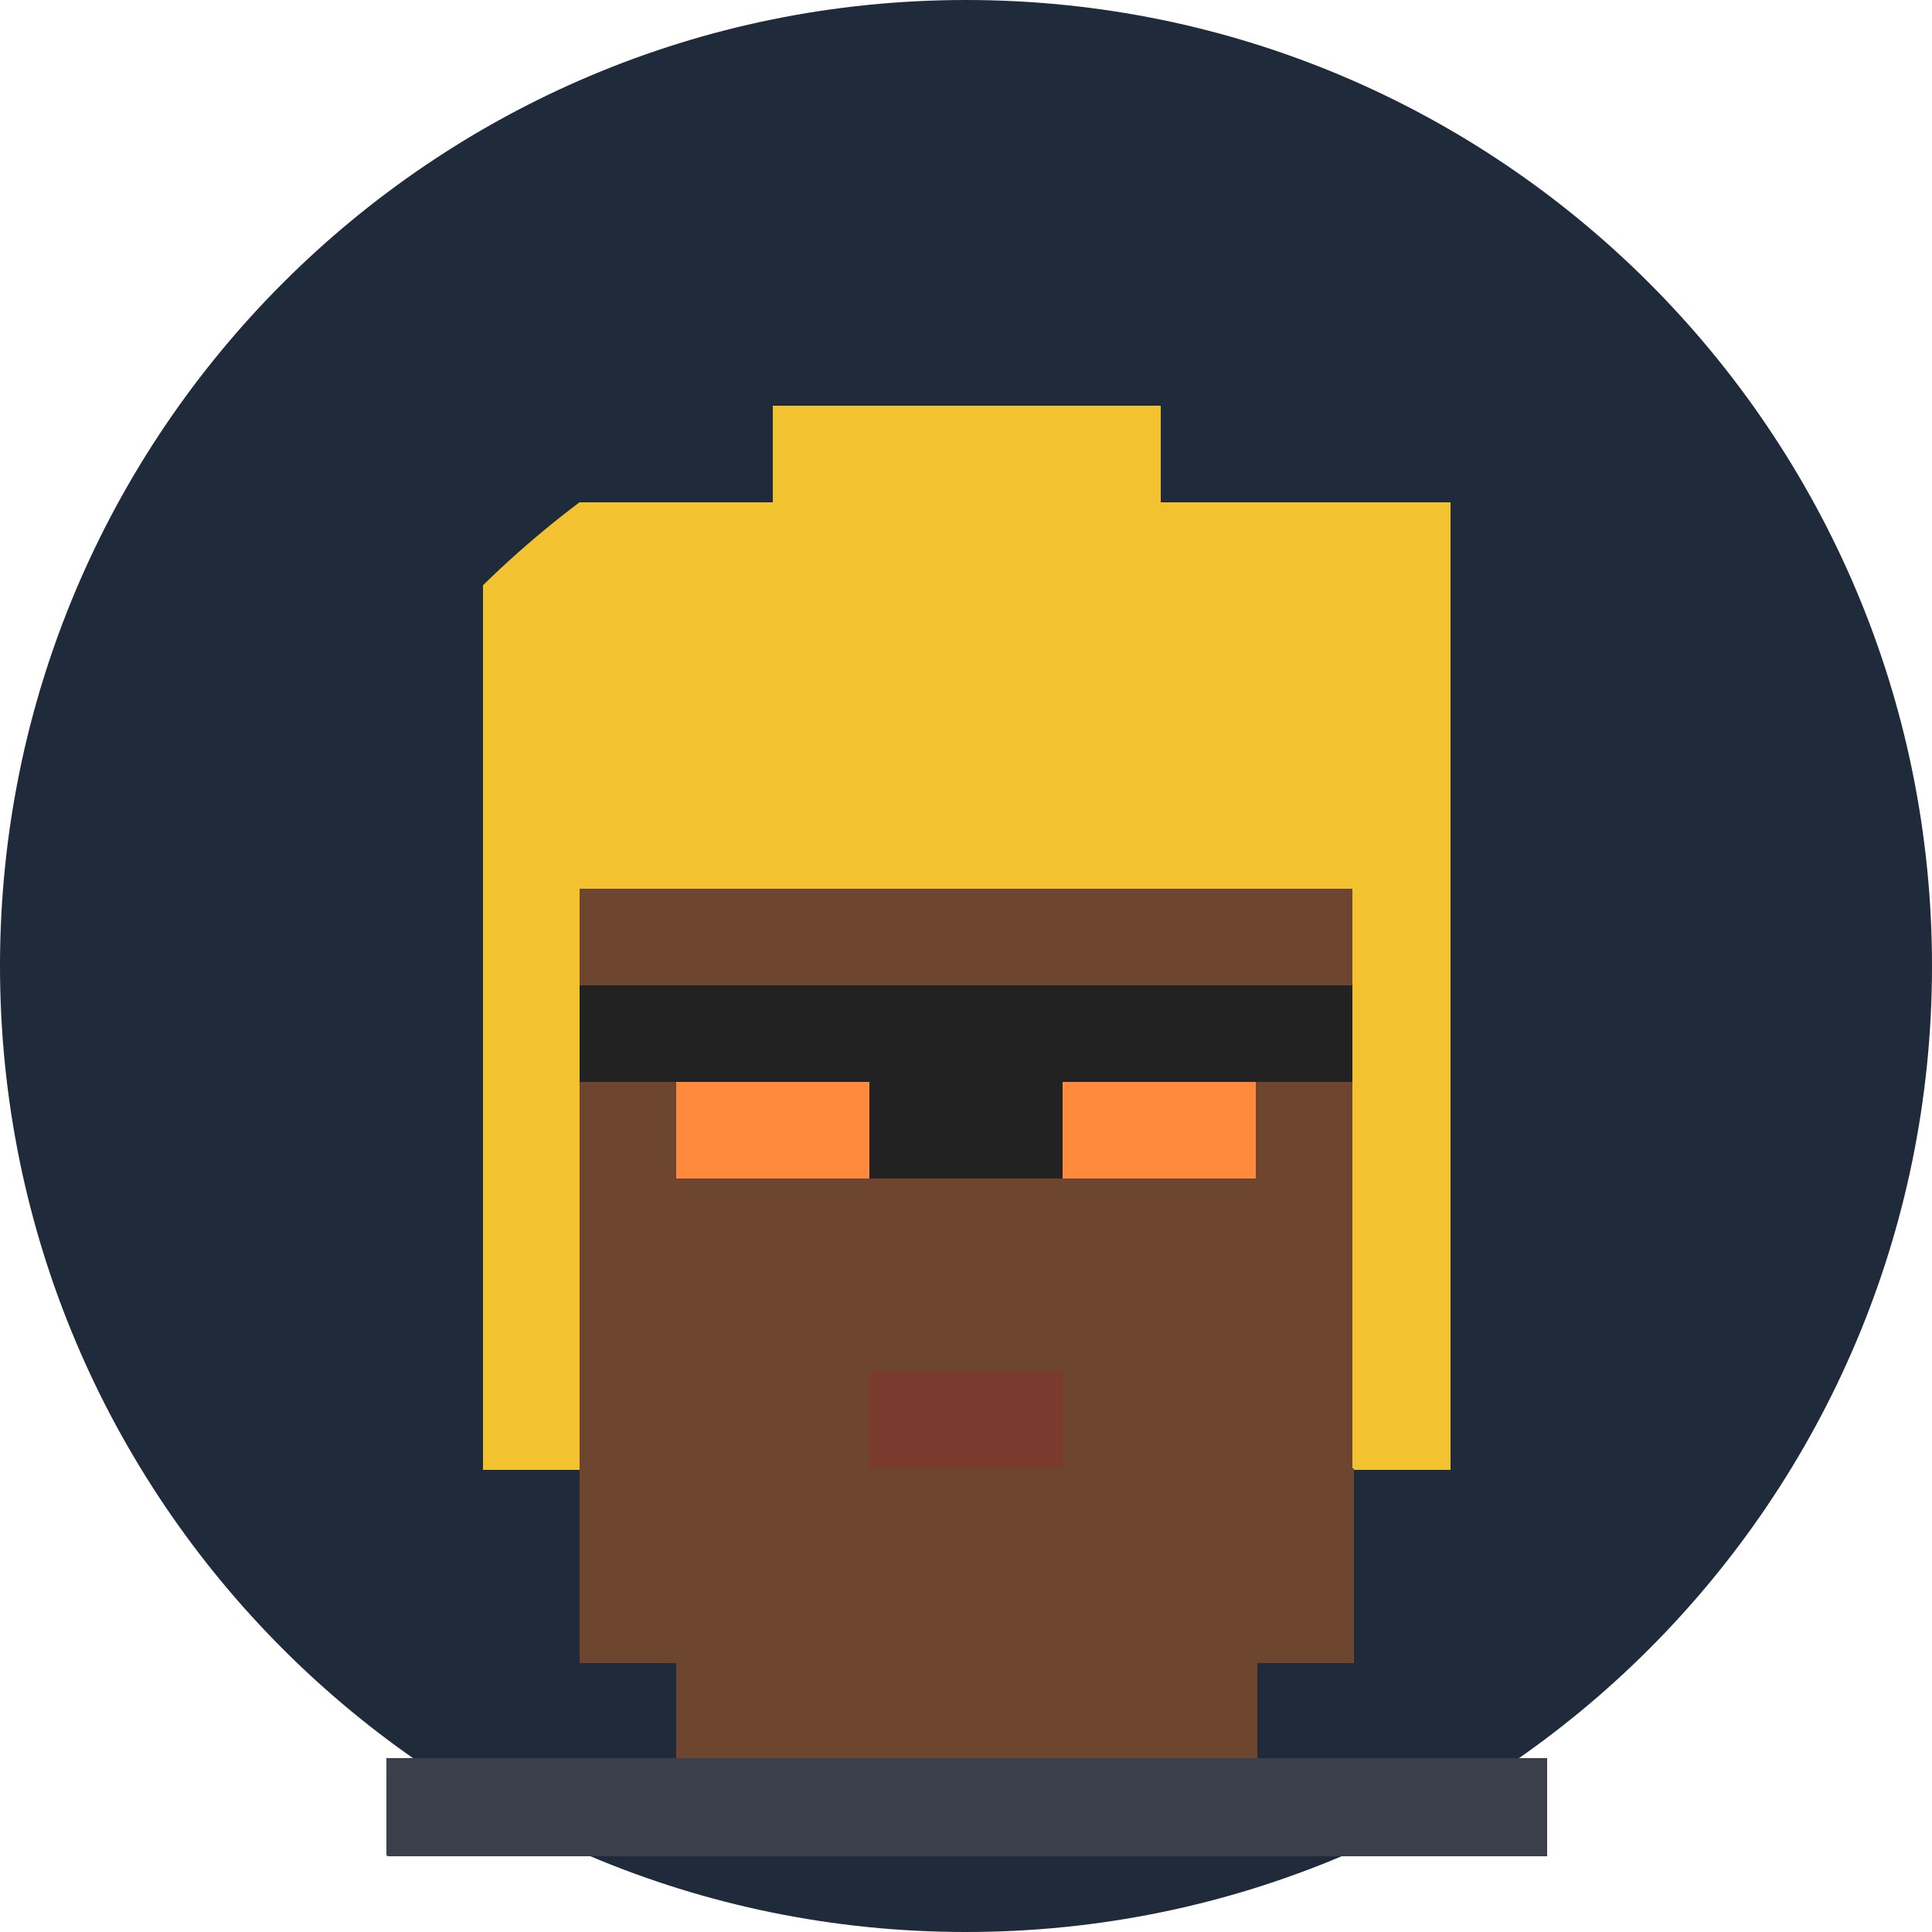
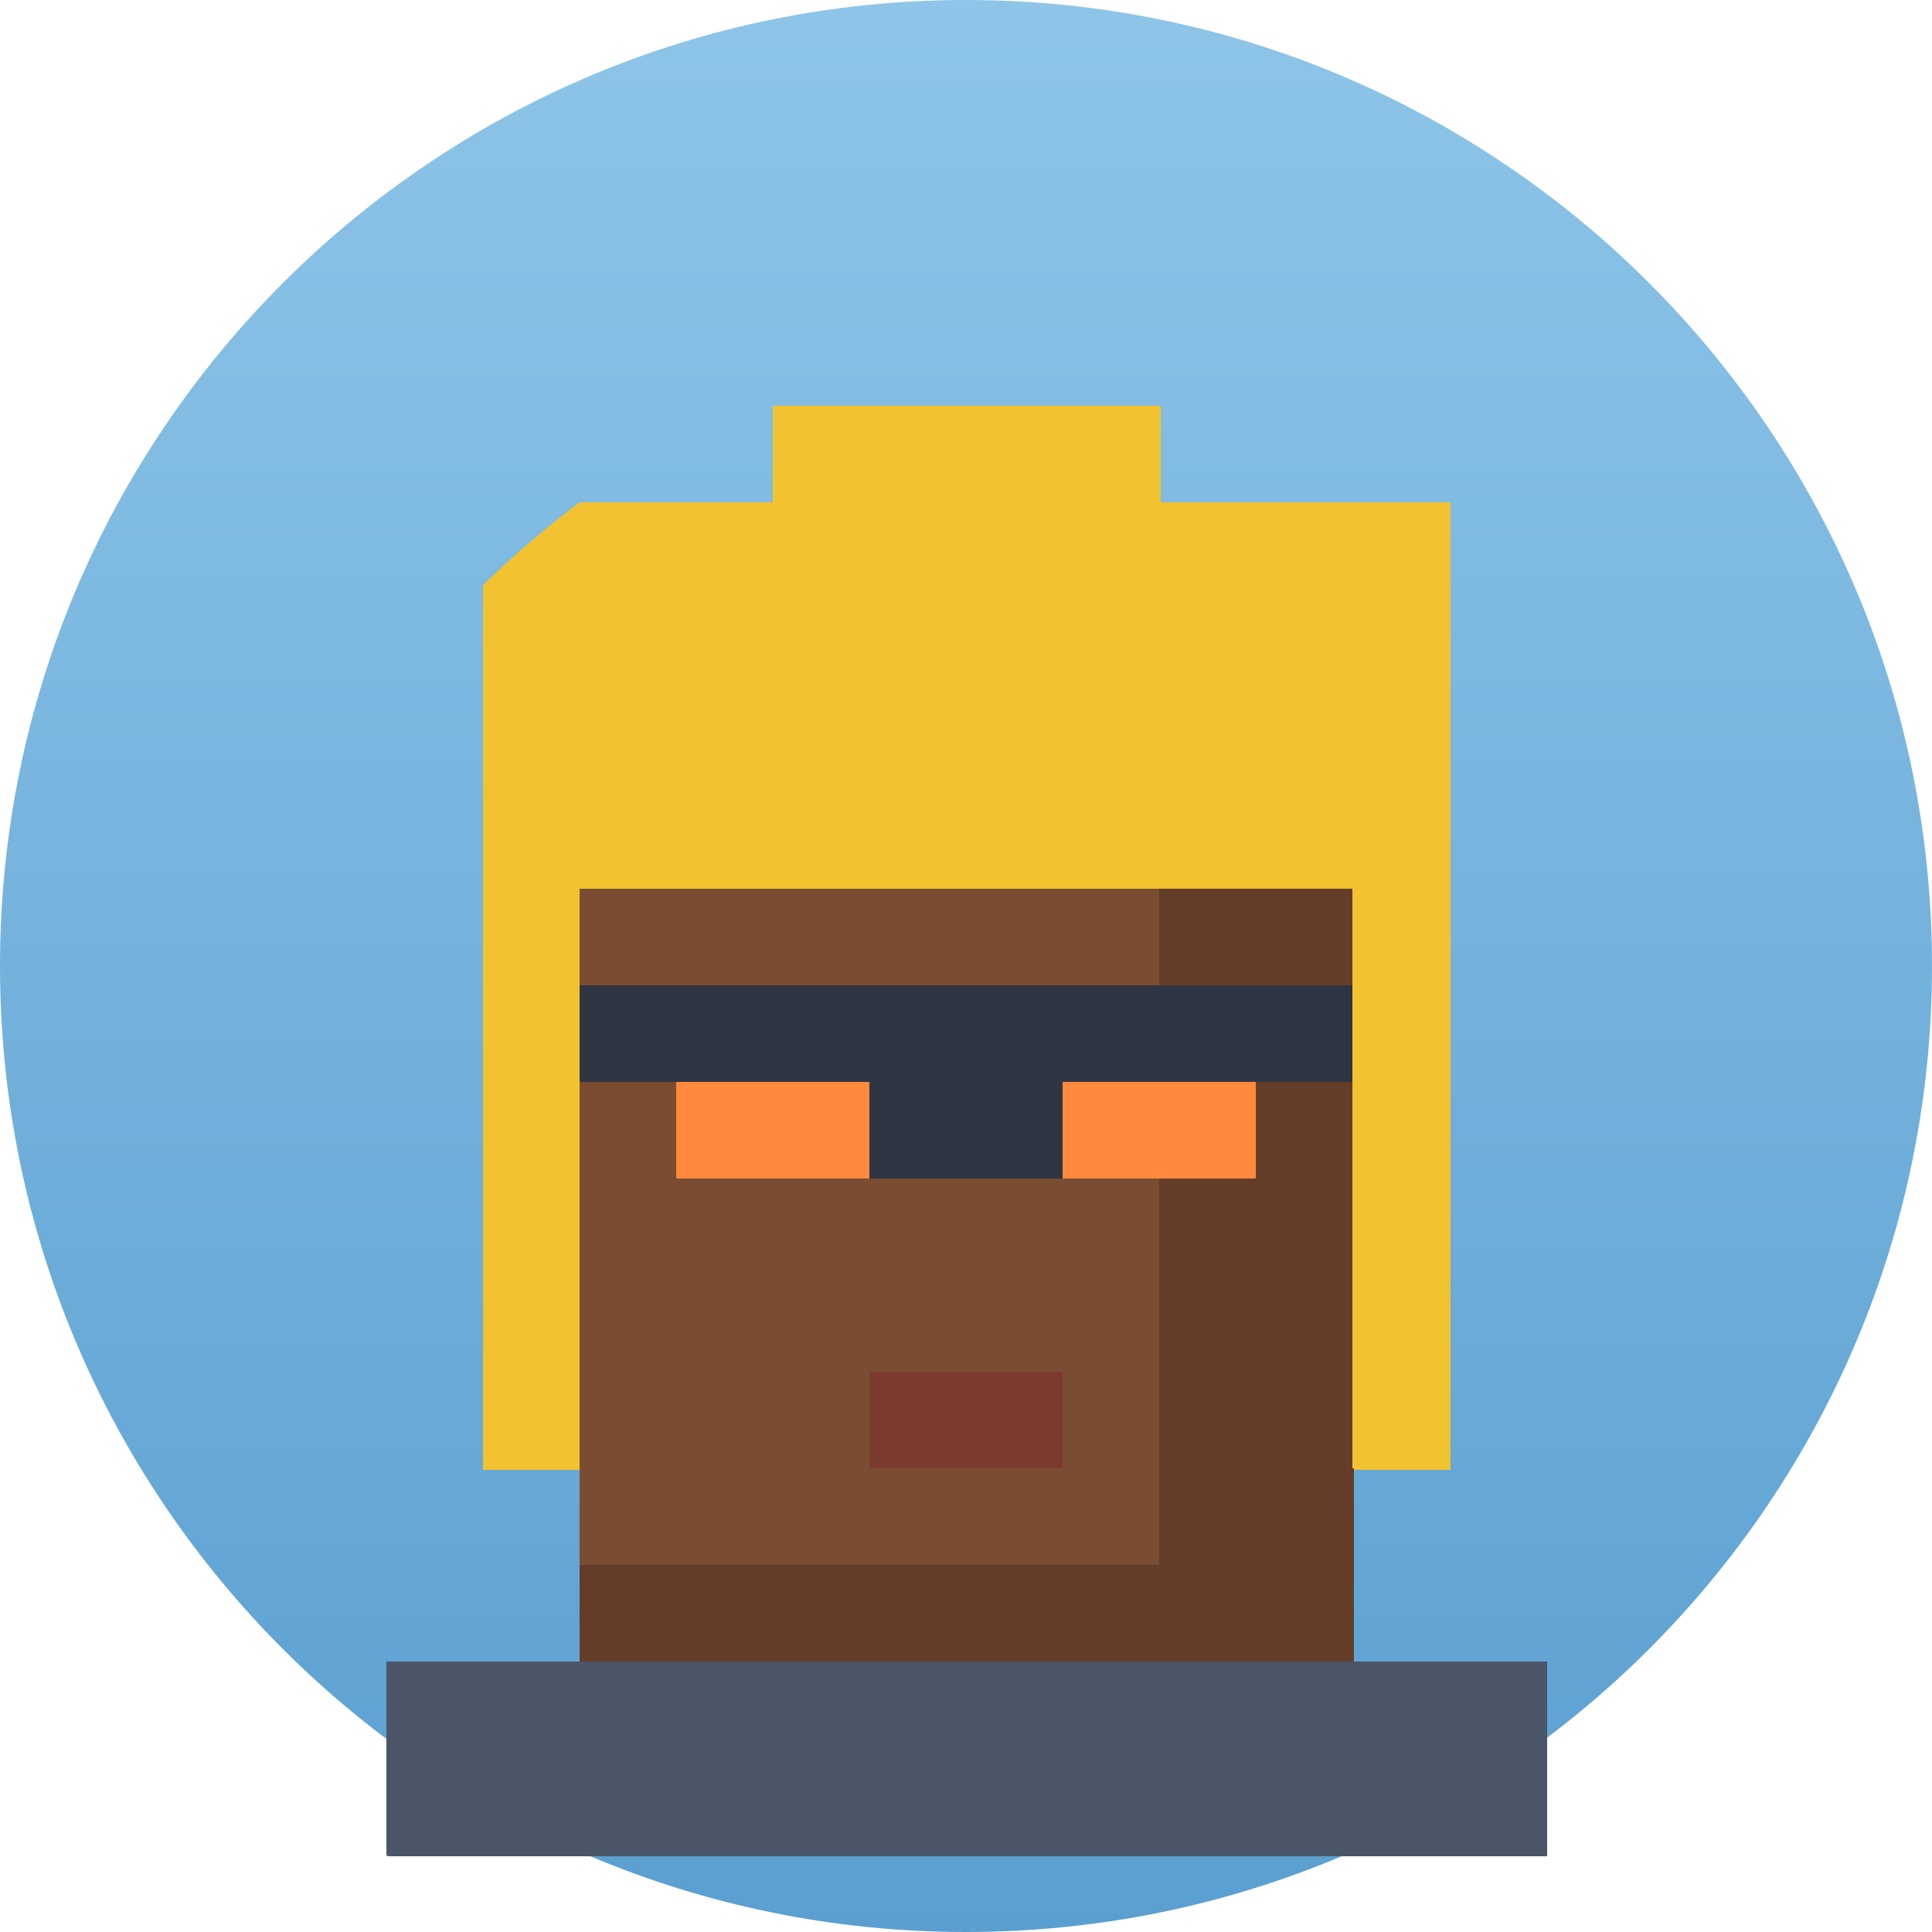
<svg xmlns="http://www.w3.org/2000/svg" viewBox="0 0 20 20" shape-rendering="crispEdges">
-   <circle cx="10" cy="10" r="10" fill="#1F2B3A" shape-rendering="geometricPrecision" />
+   <defs>
+     <linearGradient id="bg" x1="0" y1="0" x2="0" y2="1">
+       <stop offset="0" stop-color="#8EC5E8" />
+       <stop offset="1" stop-color="#5A9FD1" />
+     </linearGradient>
+   </defs>
+   <circle cx="10" cy="10" r="10" fill="url(#bg)" shape-rendering="geometricPrecision" />
  <defs>
    <clipPath id="c">
      <circle cx="10" cy="10" r="10" />
    </clipPath>
  </defs>
  <g clip-path="url(#c)" transform="translate(2 3.2)">
    <rect x="6" y="1" width="1.02" height="1.02" fill="#F2C230" />
    <rect x="7" y="1" width="1.02" height="1.02" fill="#F2C230" />
    <rect x="8" y="1" width="1.02" height="1.02" fill="#F2C230" />
    <rect x="9" y="1" width="1.02" height="1.02" fill="#F2C230" />
    <rect x="3" y="2" width="1.02" height="1.02" fill="#F2C230" />
    <rect x="4" y="2" width="1.02" height="1.02" fill="#F2C230" />
    <rect x="5" y="2" width="1.02" height="1.02" fill="#F2C230" />
    <rect x="6" y="2" width="1.02" height="1.02" fill="#F2C230" />
    <rect x="7" y="2" width="1.02" height="1.02" fill="#F2C230" />
    <rect x="8" y="2" width="1.02" height="1.02" fill="#F2C230" />
    <rect x="9" y="2" width="1.02" height="1.02" fill="#F2C230" />
    <rect x="10" y="2" width="1.02" height="1.02" fill="#F2C230" />
    <rect x="11" y="2" width="1.02" height="1.02" fill="#F2C230" />
    <rect x="12" y="2" width="1.02" height="1.02" fill="#F2C230" />
    <rect x="3" y="3" width="1.02" height="1.02" fill="#F2C230" />
    <rect x="4" y="3" width="1.02" height="1.02" fill="#F2C230" />
    <rect x="5" y="3" width="1.02" height="1.02" fill="#F2C230" />
    <rect x="6" y="3" width="1.02" height="1.02" fill="#F2C230" />
    <rect x="7" y="3" width="1.02" height="1.02" fill="#F2C230" />
    <rect x="8" y="3" width="1.02" height="1.02" fill="#F2C230" />
    <rect x="9" y="3" width="1.02" height="1.02" fill="#F2C230" />
    <rect x="10" y="3" width="1.02" height="1.02" fill="#F2C230" />
    <rect x="11" y="3" width="1.02" height="1.02" fill="#F2C230" />
    <rect x="12" y="3" width="1.02" height="1.02" fill="#F2C230" />
    <rect x="3" y="4" width="1.02" height="1.02" fill="#F2C230" />
    <rect x="4" y="4" width="1.02" height="1.02" fill="#F2C230" />
    <rect x="5" y="4" width="1.02" height="1.02" fill="#F2C230" />
    <rect x="6" y="4" width="1.02" height="1.02" fill="#F2C230" />
    <rect x="7" y="4" width="1.02" height="1.02" fill="#F2C230" />
    <rect x="8" y="4" width="1.02" height="1.02" fill="#F2C230" />
    <rect x="9" y="4" width="1.02" height="1.02" fill="#F2C230" />
    <rect x="10" y="4" width="1.02" height="1.02" fill="#F2C230" />
    <rect x="11" y="4" width="1.02" height="1.02" fill="#F2C230" />
    <rect x="12" y="4" width="1.02" height="1.02" fill="#F2C230" />
    <rect x="3" y="5" width="1.02" height="1.02" fill="#F2C230" />
    <rect x="4" y="5" width="1.02" height="1.02" fill="#F2C230" />
    <rect x="5" y="5" width="1.02" height="1.02" fill="#F2C230" />
    <rect x="6" y="5" width="1.02" height="1.02" fill="#F2C230" />
    <rect x="7" y="5" width="1.02" height="1.02" fill="#F2C230" />
    <rect x="8" y="5" width="1.02" height="1.02" fill="#F2C230" />
    <rect x="9" y="5" width="1.02" height="1.02" fill="#F2C230" />
    <rect x="10" y="5" width="1.02" height="1.02" fill="#F2C230" />
    <rect x="11" y="5" width="1.02" height="1.02" fill="#F2C230" />
    <rect x="12" y="5" width="1.02" height="1.02" fill="#F2C230" />
    <rect x="3" y="6" width="1.02" height="1.02" fill="#F2C230" />
-     <rect x="4" y="6" width="1.02" height="1.02" fill="#6E4630" />
-     <rect x="5" y="6" width="1.02" height="1.02" fill="#6E4630" />
-     <rect x="6" y="6" width="1.02" height="1.02" fill="#6E4630" />
-     <rect x="7" y="6" width="1.02" height="1.02" fill="#6E4630" />
-     <rect x="8" y="6" width="1.02" height="1.02" fill="#6E4630" />
-     <rect x="9" y="6" width="1.02" height="1.02" fill="#6E4630" />
-     <rect x="10" y="6" width="1.02" height="1.02" fill="#6E4630" />
-     <rect x="11" y="6" width="1.02" height="1.02" fill="#6E4630" />
+     <rect x="4" y="6" width="1.02" height="1.02" fill="#7A4D33" />
+     <rect x="5" y="6" width="1.02" height="1.02" fill="#7A4D33" />
+     <rect x="6" y="6" width="1.02" height="1.02" fill="#7A4D33" />
+     <rect x="7" y="6" width="1.02" height="1.02" fill="#7A4D33" />
+     <rect x="8" y="6" width="1.02" height="1.02" fill="#7A4D33" />
+     <rect x="9" y="6" width="1.02" height="1.02" fill="#7A4D33" />
+     <rect x="10" y="6" width="1.02" height="1.02" fill="#633D28" />
+     <rect x="11" y="6" width="1.02" height="1.02" fill="#633D28" />
    <rect x="12" y="6" width="1.02" height="1.02" fill="#F2C230" />
    <rect x="3" y="7" width="1.02" height="1.02" fill="#F2C230" />
-     <rect x="4" y="7" width="1.02" height="1.02" fill="#222" />
-     <rect x="5" y="7" width="1.02" height="1.02" fill="#222" />
-     <rect x="6" y="7" width="1.02" height="1.02" fill="#222" />
-     <rect x="7" y="7" width="1.02" height="1.02" fill="#222" />
-     <rect x="8" y="7" width="1.02" height="1.02" fill="#222" />
-     <rect x="9" y="7" width="1.02" height="1.02" fill="#222" />
-     <rect x="10" y="7" width="1.02" height="1.02" fill="#222" />
-     <rect x="11" y="7" width="1.02" height="1.02" fill="#222" />
+     <rect x="4" y="7" width="1.02" height="1.02" fill="#2F3542" />
+     <rect x="5" y="7" width="1.02" height="1.02" fill="#2F3542" />
+     <rect x="6" y="7" width="1.02" height="1.02" fill="#2F3542" />
+     <rect x="7" y="7" width="1.02" height="1.02" fill="#2F3542" />
+     <rect x="8" y="7" width="1.02" height="1.02" fill="#2F3542" />
+     <rect x="9" y="7" width="1.02" height="1.02" fill="#2F3542" />
+     <rect x="10" y="7" width="1.02" height="1.02" fill="#2F3542" />
+     <rect x="11" y="7" width="1.02" height="1.02" fill="#2F3542" />
    <rect x="12" y="7" width="1.02" height="1.02" fill="#F2C230" />
    <rect x="3" y="8" width="1.02" height="1.02" fill="#F2C230" />
-     <rect x="4" y="8" width="1.02" height="1.02" fill="#6E4630" />
+     <rect x="4" y="8" width="1.02" height="1.02" fill="#7A4D33" />
    <rect x="5" y="8" width="1.02" height="1.02" fill="#FF8A3D" />
    <rect x="6" y="8" width="1.02" height="1.02" fill="#FF8A3D" />
-     <rect x="7" y="8" width="1.02" height="1.02" fill="#222" />
-     <rect x="8" y="8" width="1.02" height="1.02" fill="#222" />
+     <rect x="7" y="8" width="1.02" height="1.02" fill="#2F3542" />
+     <rect x="8" y="8" width="1.02" height="1.02" fill="#2F3542" />
    <rect x="9" y="8" width="1.02" height="1.02" fill="#FF8A3D" />
    <rect x="10" y="8" width="1.02" height="1.02" fill="#FF8A3D" />
-     <rect x="11" y="8" width="1.02" height="1.02" fill="#6E4630" />
+     <rect x="11" y="8" width="1.02" height="1.02" fill="#633D28" />
    <rect x="12" y="8" width="1.02" height="1.02" fill="#F2C230" />
    <rect x="3" y="9" width="1.02" height="1.02" fill="#F2C230" />
-     <rect x="4" y="9" width="1.02" height="1.02" fill="#6E4630" />
-     <rect x="5" y="9" width="1.02" height="1.02" fill="#6E4630" />
-     <rect x="6" y="9" width="1.02" height="1.02" fill="#6E4630" />
-     <rect x="7" y="9" width="1.02" height="1.02" fill="#6E4630" />
-     <rect x="8" y="9" width="1.02" height="1.02" fill="#6E4630" />
-     <rect x="9" y="9" width="1.02" height="1.02" fill="#6E4630" />
-     <rect x="10" y="9" width="1.02" height="1.02" fill="#6E4630" />
-     <rect x="11" y="9" width="1.02" height="1.02" fill="#6E4630" />
+     <rect x="4" y="9" width="1.02" height="1.02" fill="#7A4D33" />
+     <rect x="5" y="9" width="1.02" height="1.02" fill="#7A4D33" />
+     <rect x="6" y="9" width="1.02" height="1.02" fill="#7A4D33" />
+     <rect x="7" y="9" width="1.02" height="1.02" fill="#7A4D33" />
+     <rect x="8" y="9" width="1.02" height="1.02" fill="#7A4D33" />
+     <rect x="9" y="9" width="1.02" height="1.02" fill="#7A4D33" />
+     <rect x="10" y="9" width="1.02" height="1.02" fill="#633D28" />
+     <rect x="11" y="9" width="1.02" height="1.02" fill="#633D28" />
    <rect x="12" y="9" width="1.02" height="1.02" fill="#F2C230" />
    <rect x="3" y="10" width="1.02" height="1.02" fill="#F2C230" />
-     <rect x="4" y="10" width="1.02" height="1.02" fill="#6E4630" />
-     <rect x="5" y="10" width="1.02" height="1.02" fill="#6E4630" />
-     <rect x="6" y="10" width="1.02" height="1.02" fill="#6E4630" />
-     <rect x="7" y="10" width="1.02" height="1.02" fill="#6E4630" />
-     <rect x="8" y="10" width="1.02" height="1.02" fill="#6E4630" />
-     <rect x="9" y="10" width="1.02" height="1.02" fill="#6E4630" />
-     <rect x="10" y="10" width="1.02" height="1.02" fill="#6E4630" />
-     <rect x="11" y="10" width="1.02" height="1.02" fill="#6E4630" />
+     <rect x="4" y="10" width="1.02" height="1.02" fill="#7A4D33" />
+     <rect x="5" y="10" width="1.02" height="1.02" fill="#7A4D33" />
+     <rect x="6" y="10" width="1.02" height="1.02" fill="#7A4D33" />
+     <rect x="7" y="10" width="1.02" height="1.02" fill="#7A4D33" />
+     <rect x="8" y="10" width="1.02" height="1.02" fill="#7A4D33" />
+     <rect x="9" y="10" width="1.02" height="1.02" fill="#7A4D33" />
+     <rect x="10" y="10" width="1.02" height="1.02" fill="#633D28" />
+     <rect x="11" y="10" width="1.02" height="1.02" fill="#633D28" />
    <rect x="12" y="10" width="1.02" height="1.02" fill="#F2C230" />
    <rect x="3" y="11" width="1.02" height="1.02" fill="#F2C230" />
-     <rect x="4" y="11" width="1.02" height="1.02" fill="#6E4630" />
-     <rect x="5" y="11" width="1.02" height="1.02" fill="#6E4630" />
-     <rect x="6" y="11" width="1.02" height="1.02" fill="#6E4630" />
+     <rect x="4" y="11" width="1.02" height="1.02" fill="#7A4D33" />
+     <rect x="5" y="11" width="1.02" height="1.02" fill="#7A4D33" />
+     <rect x="6" y="11" width="1.02" height="1.02" fill="#7A4D33" />
    <rect x="7" y="11" width="1.02" height="1.02" fill="#7A3B2E" />
    <rect x="8" y="11" width="1.02" height="1.02" fill="#7A3B2E" />
-     <rect x="9" y="11" width="1.02" height="1.02" fill="#6E4630" />
-     <rect x="10" y="11" width="1.02" height="1.02" fill="#6E4630" />
-     <rect x="11" y="11" width="1.02" height="1.02" fill="#6E4630" />
+     <rect x="9" y="11" width="1.02" height="1.02" fill="#7A4D33" />
+     <rect x="10" y="11" width="1.02" height="1.02" fill="#633D28" />
+     <rect x="11" y="11" width="1.02" height="1.02" fill="#633D28" />
    <rect x="12" y="11" width="1.02" height="1.02" fill="#F2C230" />
-     <rect x="4" y="12" width="1.02" height="1.02" fill="#6E4630" />
-     <rect x="5" y="12" width="1.02" height="1.02" fill="#6E4630" />
-     <rect x="6" y="12" width="1.02" height="1.02" fill="#6E4630" />
-     <rect x="7" y="12" width="1.02" height="1.02" fill="#6E4630" />
-     <rect x="8" y="12" width="1.02" height="1.02" fill="#6E4630" />
-     <rect x="9" y="12" width="1.02" height="1.02" fill="#6E4630" />
-     <rect x="10" y="12" width="1.02" height="1.02" fill="#6E4630" />
-     <rect x="11" y="12" width="1.02" height="1.02" fill="#6E4630" />
-     <rect x="4" y="13" width="1.02" height="1.02" fill="#6E4630" />
-     <rect x="5" y="13" width="1.02" height="1.02" fill="#6E4630" />
-     <rect x="6" y="13" width="1.02" height="1.02" fill="#6E4630" />
-     <rect x="7" y="13" width="1.02" height="1.02" fill="#6E4630" />
-     <rect x="8" y="13" width="1.02" height="1.02" fill="#6E4630" />
-     <rect x="9" y="13" width="1.02" height="1.02" fill="#6E4630" />
-     <rect x="10" y="13" width="1.02" height="1.02" fill="#6E4630" />
-     <rect x="11" y="13" width="1.02" height="1.02" fill="#6E4630" />
-     <rect x="5" y="14" width="1.02" height="1.02" fill="#6E4630" />
-     <rect x="6" y="14" width="1.02" height="1.02" fill="#6E4630" />
-     <rect x="7" y="14" width="1.02" height="1.02" fill="#6E4630" />
-     <rect x="8" y="14" width="1.02" height="1.02" fill="#6E4630" />
-     <rect x="9" y="14" width="1.02" height="1.02" fill="#6E4630" />
-     <rect x="10" y="14" width="1.02" height="1.02" fill="#6E4630" />
-     <rect x="2" y="15" width="1.02" height="1.02" fill="#3A3F4A" />
-     <rect x="3" y="15" width="1.02" height="1.02" fill="#3A3F4A" />
-     <rect x="4" y="15" width="1.02" height="1.02" fill="#3A3F4A" />
-     <rect x="5" y="15" width="1.02" height="1.02" fill="#3A3F4A" />
-     <rect x="6" y="15" width="1.02" height="1.02" fill="#3A3F4A" />
-     <rect x="7" y="15" width="1.02" height="1.02" fill="#3A3F4A" />
-     <rect x="8" y="15" width="1.02" height="1.02" fill="#3A3F4A" />
-     <rect x="9" y="15" width="1.02" height="1.02" fill="#3A3F4A" />
-     <rect x="10" y="15" width="1.02" height="1.02" fill="#3A3F4A" />
-     <rect x="11" y="15" width="1.02" height="1.02" fill="#3A3F4A" />
-     <rect x="12" y="15" width="1.02" height="1.02" fill="#3A3F4A" />
-     <rect x="13" y="15" width="1.02" height="1.02" fill="#3A3F4A" />
+     <rect x="4" y="12" width="1.02" height="1.02" fill="#7A4D33" />
+     <rect x="5" y="12" width="1.02" height="1.02" fill="#7A4D33" />
+     <rect x="6" y="12" width="1.02" height="1.02" fill="#7A4D33" />
+     <rect x="7" y="12" width="1.02" height="1.02" fill="#7A4D33" />
+     <rect x="8" y="12" width="1.02" height="1.02" fill="#7A4D33" />
+     <rect x="9" y="12" width="1.02" height="1.02" fill="#7A4D33" />
+     <rect x="10" y="12" width="1.02" height="1.02" fill="#633D28" />
+     <rect x="11" y="12" width="1.02" height="1.02" fill="#633D28" />
+     <rect x="4" y="13" width="1.02" height="1.02" fill="#633D28" />
+     <rect x="5" y="13" width="1.02" height="1.02" fill="#633D28" />
+     <rect x="6" y="13" width="1.02" height="1.02" fill="#633D28" />
+     <rect x="7" y="13" width="1.02" height="1.02" fill="#633D28" />
+     <rect x="8" y="13" width="1.02" height="1.02" fill="#633D28" />
+     <rect x="9" y="13" width="1.02" height="1.02" fill="#633D28" />
+     <rect x="10" y="13" width="1.02" height="1.02" fill="#633D28" />
+     <rect x="11" y="13" width="1.02" height="1.02" fill="#633D28" />
+     <rect x="2" y="14" width="1.02" height="1.02" fill="#4A5568" />
+     <rect x="3" y="14" width="1.02" height="1.02" fill="#4A5568" />
+     <rect x="4" y="14" width="1.02" height="1.02" fill="#4A5568" />
+     <rect x="5" y="14" width="1.02" height="1.02" fill="#4A5568" />
+     <rect x="6" y="14" width="1.02" height="1.02" fill="#4A5568" />
+     <rect x="7" y="14" width="1.02" height="1.02" fill="#4A5568" />
+     <rect x="8" y="14" width="1.02" height="1.02" fill="#4A5568" />
+     <rect x="9" y="14" width="1.02" height="1.02" fill="#4A5568" />
+     <rect x="10" y="14" width="1.02" height="1.02" fill="#4A5568" />
+     <rect x="11" y="14" width="1.02" height="1.02" fill="#4A5568" />
+     <rect x="12" y="14" width="1.02" height="1.02" fill="#4A5568" />
+     <rect x="13" y="14" width="1.02" height="1.02" fill="#4A5568" />
+     <rect x="2" y="15" width="1.02" height="1.02" fill="#4A5568" />
+     <rect x="3" y="15" width="1.02" height="1.02" fill="#4A5568" />
+     <rect x="4" y="15" width="1.02" height="1.02" fill="#4A5568" />
+     <rect x="5" y="15" width="1.02" height="1.02" fill="#4A5568" />
+     <rect x="6" y="15" width="1.02" height="1.02" fill="#4A5568" />
+     <rect x="7" y="15" width="1.02" height="1.02" fill="#4A5568" />
+     <rect x="8" y="15" width="1.02" height="1.02" fill="#4A5568" />
+     <rect x="9" y="15" width="1.02" height="1.02" fill="#4A5568" />
+     <rect x="10" y="15" width="1.02" height="1.02" fill="#4A5568" />
+     <rect x="11" y="15" width="1.02" height="1.02" fill="#4A5568" />
+     <rect x="12" y="15" width="1.02" height="1.02" fill="#4A5568" />
+     <rect x="13" y="15" width="1.02" height="1.02" fill="#4A5568" />
  </g>
</svg>
